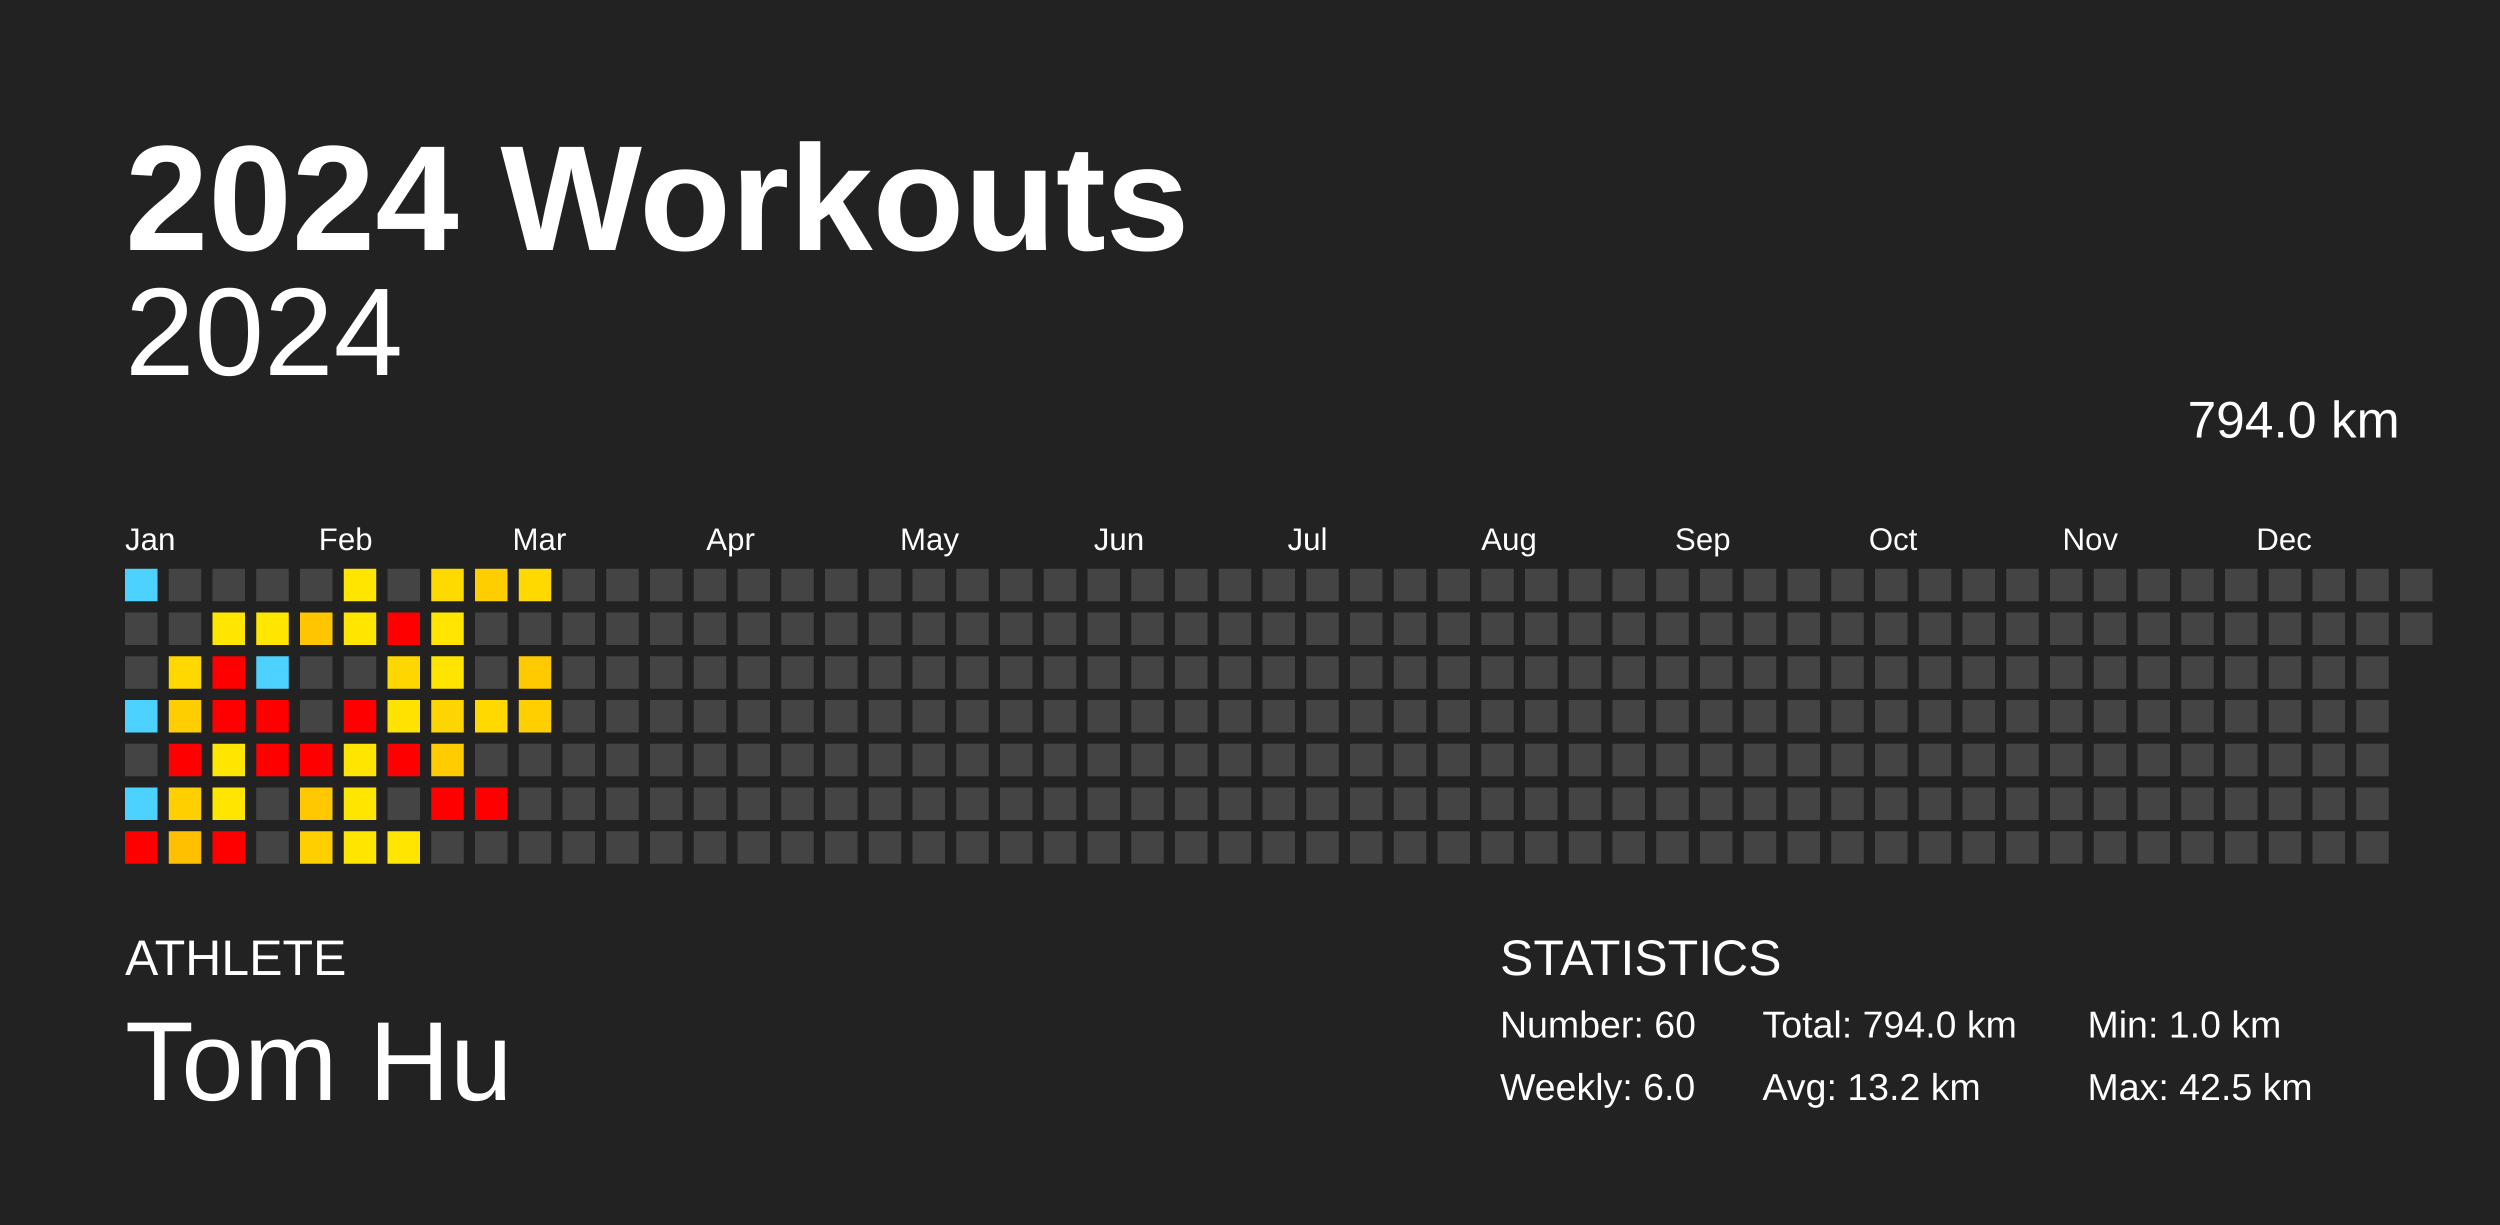
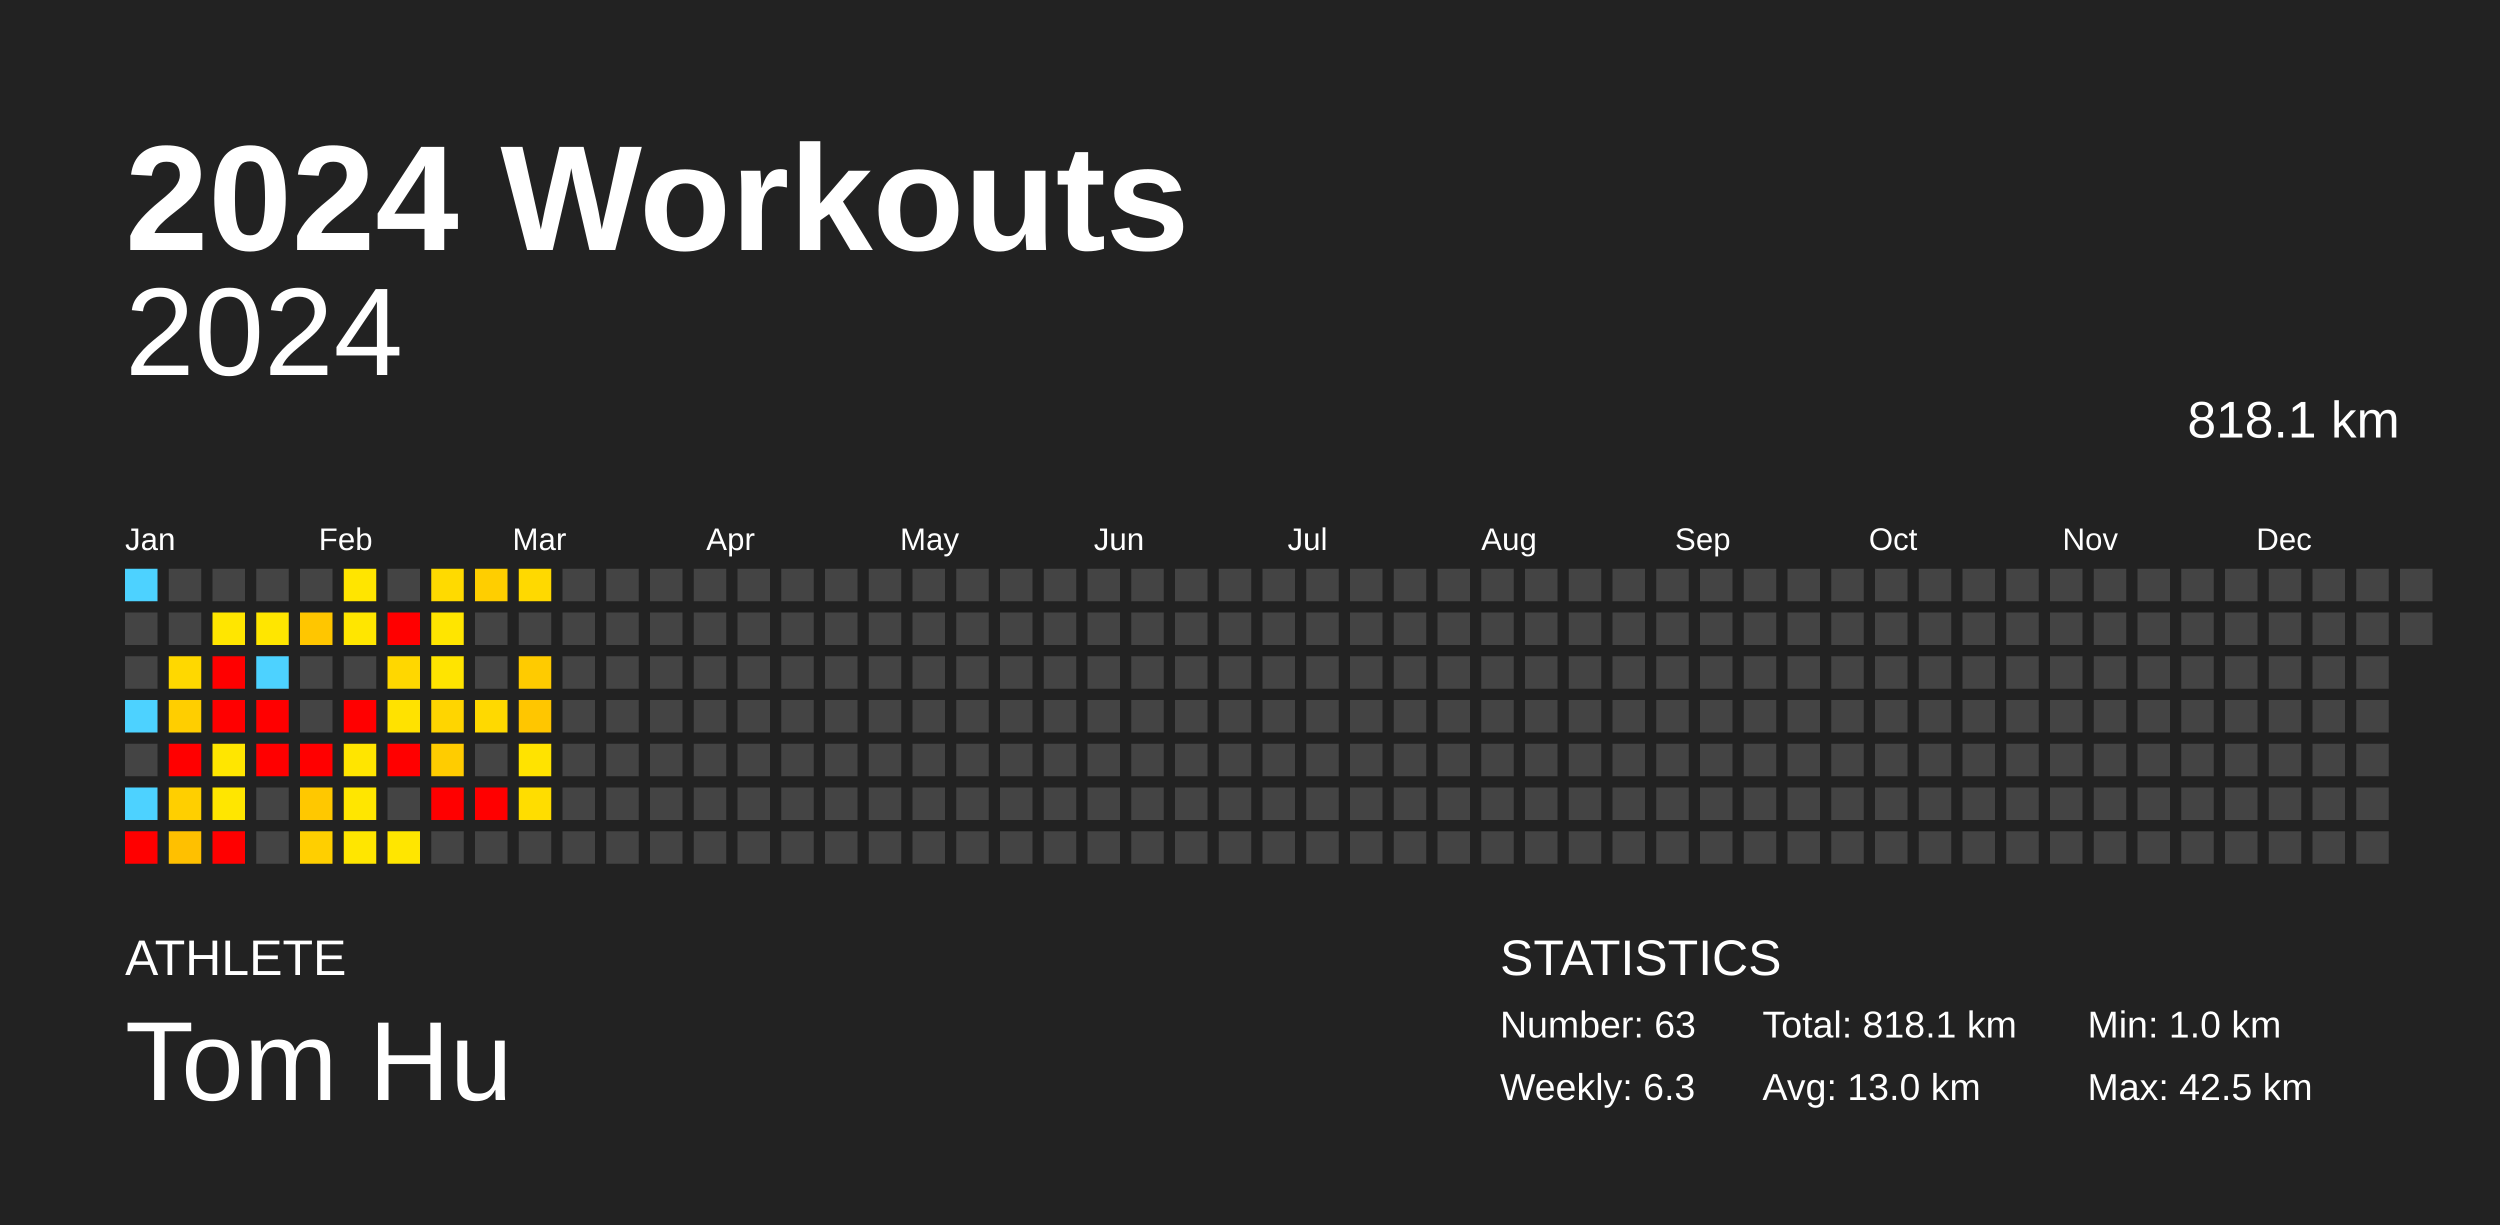
<svg xmlns="http://www.w3.org/2000/svg" baseProfile="full" height="98mm" version="1.1" viewBox="0,0,200,98" width="200mm">
  <defs />
  <rect fill="#222222" height="98" width="200" x="0" y="0" />
  <text fill="#FFFFFF" style="font-size:12px; font-family:Arial; font-weight:bold;" x="10" y="20">2024 Workouts</text>
  <text fill="#FFFFFF" style="font-size:4px; font-family:Arial" x="10" y="78">ATHLETE</text>
  <text fill="#FFFFFF" style="font-size:9px; font-family:Arial" x="10" y="88">Tom Hu</text>
  <text fill="#FFFFFF" style="font-size:4px; font-family:Arial" x="120" y="78">STATISTICS</text>
-   <text fill="#FFFFFF" style="font-size:3px; font-family:Arial" x="120" y="83">Number: 60</text>
-   <text fill="#FFFFFF" style="font-size:3px; font-family:Arial" x="120" y="88">Weekly: 6.0</text>
-   <text fill="#FFFFFF" style="font-size:3px; font-family:Arial" x="141" y="83">Total: 794.0 km</text>
-   <text fill="#FFFFFF" style="font-size:3px; font-family:Arial" x="141" y="88">Avg: 13.2 km</text>
+   <text fill="#FFFFFF" style="font-size:3px; font-family:Arial" x="120" y="83">Number: 63</text>
+   <text fill="#FFFFFF" style="font-size:3px; font-family:Arial" x="120" y="88">Weekly: 6.3</text>
+   <text fill="#FFFFFF" style="font-size:3px; font-family:Arial" x="141" y="83">Total: 818.1 km</text>
+   <text fill="#FFFFFF" style="font-size:3px; font-family:Arial" x="141" y="88">Avg: 13.0 km</text>
  <text fill="#FFFFFF" style="font-size:3px; font-family:Arial" x="167" y="83">Min: 1.0 km</text>
  <text fill="#FFFFFF" style="font-size:3px; font-family:Arial" x="167" y="88">Max: 42.5 km</text>
  <text alignment-baseline="hanging" fill="#FFFFFF" style="font-size:10.0px; font-family:Arial;" x="10" y="30">2024</text>
-   <text alignment-baseline="hanging" fill="#FFFFFF" style="font-size:4.125px; font-family:Arial;" x="175" y="35">794.0 km</text>
+   <text alignment-baseline="hanging" fill="#FFFFFF" style="font-size:4.125px; font-family:Arial;" x="175" y="35">818.1 km</text>
  <text fill="#FFFFFF" style="font-size:2.5px; font-family:Arial" x="10.0" y="44">Jan</text>
  <text fill="#FFFFFF" style="font-size:2.5px; font-family:Arial" x="25.5" y="44">Feb</text>
  <text fill="#FFFFFF" style="font-size:2.5px; font-family:Arial" x="41.0" y="44">Mar</text>
  <text fill="#FFFFFF" style="font-size:2.5px; font-family:Arial" x="56.5" y="44">Apr</text>
  <text fill="#FFFFFF" style="font-size:2.5px; font-family:Arial" x="72.0" y="44">May</text>
  <text fill="#FFFFFF" style="font-size:2.5px; font-family:Arial" x="87.5" y="44">Jun</text>
  <text fill="#FFFFFF" style="font-size:2.5px; font-family:Arial" x="103.0" y="44">Jul</text>
  <text fill="#FFFFFF" style="font-size:2.5px; font-family:Arial" x="118.5" y="44">Aug</text>
  <text fill="#FFFFFF" style="font-size:2.5px; font-family:Arial" x="134.0" y="44">Sep</text>
  <text fill="#FFFFFF" style="font-size:2.5px; font-family:Arial" x="149.5" y="44">Oct</text>
  <text fill="#FFFFFF" style="font-size:2.5px; font-family:Arial" x="165.0" y="44">Nov</text>
  <text fill="#FFFFFF" style="font-size:2.5px; font-family:Arial" x="180.5" y="44">Dec</text>
  <rect fill="#4dd2ff" height="2.6" width="2.6" x="10.0" y="45.5" />
  <rect fill="#444444" height="2.6" width="2.6" x="10.0" y="49.0" />
  <rect fill="#444444" height="2.6" width="2.6" x="10.0" y="52.5" />
  <rect fill="#4dd2ff" height="2.6" width="2.6" x="10.0" y="56.0" />
  <rect fill="#444444" height="2.6" width="2.6" x="10.0" y="59.5" />
  <rect fill="#4dd2ff" height="2.6" width="2.6" x="10.0" y="63.0" />
  <rect fill="red" height="2.6" width="2.6" x="10.0" y="66.5" />
  <rect fill="#444444" height="2.6" width="2.6" x="13.5" y="45.5" />
  <rect fill="#444444" height="2.6" width="2.6" x="13.5" y="49.0" />
  <rect fill="#ffd800" height="2.6" width="2.6" x="13.5" y="52.5" />
  <rect fill="#ffce00" height="2.6" width="2.6" x="13.5" y="56.0" />
  <rect fill="red" height="2.6" width="2.6" x="13.5" y="59.5" />
  <rect fill="#ffcf00" height="2.6" width="2.6" x="13.5" y="63.0" />
  <rect fill="#ffc000" height="2.6" width="2.6" x="13.5" y="66.5" />
  <rect fill="#444444" height="2.6" width="2.6" x="17.0" y="45.5" />
  <rect fill="#ffe600" height="2.6" width="2.6" x="17.0" y="49.0" />
  <rect fill="red" height="2.6" width="2.6" x="17.0" y="52.5" />
  <rect fill="red" height="2.6" width="2.6" x="17.0" y="56.0" />
  <rect fill="#ffe600" height="2.6" width="2.6" x="17.0" y="59.5" />
  <rect fill="#ffe600" height="2.6" width="2.6" x="17.0" y="63.0" />
  <rect fill="red" height="2.6" width="2.6" x="17.0" y="66.5" />
  <rect fill="#444444" height="2.6" width="2.6" x="20.5" y="45.5" />
  <rect fill="#ffe600" height="2.6" width="2.6" x="20.5" y="49.0" />
  <rect fill="#4dd2ff" height="2.6" width="2.6" x="20.5" y="52.5" />
  <rect fill="red" height="2.6" width="2.6" x="20.5" y="56.0" />
  <rect fill="red" height="2.6" width="2.6" x="20.5" y="59.5" />
  <rect fill="#444444" height="2.6" width="2.6" x="20.5" y="63.0" />
  <rect fill="#444444" height="2.6" width="2.6" x="20.5" y="66.5" />
  <rect fill="#444444" height="2.6" width="2.6" x="24.0" y="45.5" />
  <rect fill="#ffc600" height="2.6" width="2.6" x="24.0" y="49.0" />
  <rect fill="#444444" height="2.6" width="2.6" x="24.0" y="52.5" />
  <rect fill="#444444" height="2.6" width="2.6" x="24.0" y="56.0" />
  <rect fill="red" height="2.6" width="2.6" x="24.0" y="59.5" />
  <rect fill="#ffc800" height="2.6" width="2.6" x="24.0" y="63.0" />
  <rect fill="#ffcf00" height="2.6" width="2.6" x="24.0" y="66.5" />
  <rect fill="#ffe500" height="2.6" width="2.6" x="27.5" y="45.5" />
  <rect fill="#ffe600" height="2.6" width="2.6" x="27.5" y="49.0" />
  <rect fill="#444444" height="2.6" width="2.6" x="27.5" y="52.5" />
  <rect fill="red" height="2.6" width="2.6" x="27.5" y="56.0" />
  <rect fill="#ffe500" height="2.6" width="2.6" x="27.5" y="59.5" />
  <rect fill="#ffe600" height="2.6" width="2.6" x="27.5" y="63.0" />
  <rect fill="#ffe600" height="2.6" width="2.6" x="27.5" y="66.5" />
  <rect fill="#444444" height="2.6" width="2.6" x="31.0" y="45.5" />
  <rect fill="red" height="2.6" width="2.6" x="31.0" y="49.0" />
  <rect fill="#ffd700" height="2.6" width="2.6" x="31.0" y="52.5" />
  <rect fill="#ffe200" height="2.6" width="2.6" x="31.0" y="56.0" />
  <rect fill="red" height="2.6" width="2.6" x="31.0" y="59.5" />
  <rect fill="#444444" height="2.6" width="2.6" x="31.0" y="63.0" />
  <rect fill="#ffe600" height="2.6" width="2.6" x="31.0" y="66.5" />
  <rect fill="#ffda00" height="2.6" width="2.6" x="34.5" y="45.5" />
  <rect fill="#ffe500" height="2.6" width="2.6" x="34.5" y="49.0" />
  <rect fill="#ffe400" height="2.6" width="2.6" x="34.5" y="52.5" />
  <rect fill="#ffd500" height="2.6" width="2.6" x="34.5" y="56.0" />
  <rect fill="#ffcc00" height="2.6" width="2.6" x="34.5" y="59.5" />
  <rect fill="red" height="2.6" width="2.6" x="34.5" y="63.0" />
  <rect fill="#444444" height="2.6" width="2.6" x="34.5" y="66.5" />
  <rect fill="#ffce00" height="2.6" width="2.6" x="38.0" y="45.5" />
  <rect fill="#444444" height="2.6" width="2.6" x="38.0" y="49.0" />
  <rect fill="#444444" height="2.6" width="2.6" x="38.0" y="52.5" />
  <rect fill="#ffd900" height="2.6" width="2.6" x="38.0" y="56.0" />
  <rect fill="#444444" height="2.6" width="2.6" x="38.0" y="59.5" />
  <rect fill="red" height="2.6" width="2.6" x="38.0" y="63.0" />
  <rect fill="#444444" height="2.6" width="2.6" x="38.0" y="66.5" />
  <rect fill="#ffd900" height="2.6" width="2.6" x="41.5" y="45.5" />
  <rect fill="#444444" height="2.6" width="2.6" x="41.5" y="49.0" />
  <rect fill="#ffcb00" height="2.6" width="2.6" x="41.5" y="52.5" />
-   <rect fill="#ffcf00" height="2.6" width="2.6" x="41.5" y="56.0" />
-   <rect fill="#444444" height="2.6" width="2.6" x="41.5" y="59.5" />
-   <rect fill="#444444" height="2.6" width="2.6" x="41.5" y="63.0" />
+   <rect fill="#ffc600" height="2.6" width="2.6" x="41.5" y="56.0" />
+   <rect fill="#ffe300" height="2.6" width="2.6" x="41.5" y="59.5" />
+   <rect fill="#ffdd00" height="2.6" width="2.6" x="41.5" y="63.0" />
  <rect fill="#444444" height="2.6" width="2.6" x="41.5" y="66.5" />
  <rect fill="#444444" height="2.6" width="2.6" x="45.0" y="45.5" />
  <rect fill="#444444" height="2.6" width="2.6" x="45.0" y="49.0" />
  <rect fill="#444444" height="2.6" width="2.6" x="45.0" y="52.5" />
  <rect fill="#444444" height="2.6" width="2.6" x="45.0" y="56.0" />
  <rect fill="#444444" height="2.6" width="2.6" x="45.0" y="59.5" />
  <rect fill="#444444" height="2.6" width="2.6" x="45.0" y="63.0" />
  <rect fill="#444444" height="2.6" width="2.6" x="45.0" y="66.5" />
  <rect fill="#444444" height="2.6" width="2.6" x="48.5" y="45.5" />
  <rect fill="#444444" height="2.6" width="2.6" x="48.5" y="49.0" />
  <rect fill="#444444" height="2.6" width="2.6" x="48.5" y="52.5" />
  <rect fill="#444444" height="2.6" width="2.6" x="48.5" y="56.0" />
  <rect fill="#444444" height="2.6" width="2.6" x="48.5" y="59.5" />
  <rect fill="#444444" height="2.6" width="2.6" x="48.5" y="63.0" />
  <rect fill="#444444" height="2.6" width="2.6" x="48.5" y="66.5" />
  <rect fill="#444444" height="2.6" width="2.6" x="52.0" y="45.5" />
  <rect fill="#444444" height="2.6" width="2.6" x="52.0" y="49.0" />
  <rect fill="#444444" height="2.6" width="2.6" x="52.0" y="52.5" />
  <rect fill="#444444" height="2.6" width="2.6" x="52.0" y="56.0" />
  <rect fill="#444444" height="2.6" width="2.6" x="52.0" y="59.5" />
  <rect fill="#444444" height="2.6" width="2.6" x="52.0" y="63.0" />
  <rect fill="#444444" height="2.6" width="2.6" x="52.0" y="66.5" />
  <rect fill="#444444" height="2.6" width="2.6" x="55.5" y="45.5" />
  <rect fill="#444444" height="2.6" width="2.6" x="55.5" y="49.0" />
  <rect fill="#444444" height="2.6" width="2.6" x="55.5" y="52.5" />
  <rect fill="#444444" height="2.6" width="2.6" x="55.5" y="56.0" />
  <rect fill="#444444" height="2.6" width="2.6" x="55.5" y="59.5" />
  <rect fill="#444444" height="2.6" width="2.6" x="55.5" y="63.0" />
  <rect fill="#444444" height="2.6" width="2.6" x="55.5" y="66.5" />
  <rect fill="#444444" height="2.6" width="2.6" x="59.0" y="45.5" />
  <rect fill="#444444" height="2.6" width="2.6" x="59.0" y="49.0" />
  <rect fill="#444444" height="2.6" width="2.6" x="59.0" y="52.5" />
  <rect fill="#444444" height="2.6" width="2.6" x="59.0" y="56.0" />
  <rect fill="#444444" height="2.6" width="2.6" x="59.0" y="59.5" />
  <rect fill="#444444" height="2.6" width="2.6" x="59.0" y="63.0" />
  <rect fill="#444444" height="2.6" width="2.6" x="59.0" y="66.5" />
  <rect fill="#444444" height="2.6" width="2.6" x="62.5" y="45.5" />
  <rect fill="#444444" height="2.6" width="2.6" x="62.5" y="49.0" />
  <rect fill="#444444" height="2.6" width="2.6" x="62.5" y="52.5" />
  <rect fill="#444444" height="2.6" width="2.6" x="62.5" y="56.0" />
  <rect fill="#444444" height="2.6" width="2.6" x="62.5" y="59.5" />
  <rect fill="#444444" height="2.6" width="2.6" x="62.5" y="63.0" />
  <rect fill="#444444" height="2.6" width="2.6" x="62.5" y="66.5" />
  <rect fill="#444444" height="2.6" width="2.6" x="66.0" y="45.5" />
  <rect fill="#444444" height="2.6" width="2.6" x="66.0" y="49.0" />
  <rect fill="#444444" height="2.6" width="2.6" x="66.0" y="52.5" />
  <rect fill="#444444" height="2.6" width="2.6" x="66.0" y="56.0" />
  <rect fill="#444444" height="2.6" width="2.6" x="66.0" y="59.5" />
  <rect fill="#444444" height="2.6" width="2.6" x="66.0" y="63.0" />
  <rect fill="#444444" height="2.6" width="2.6" x="66.0" y="66.5" />
  <rect fill="#444444" height="2.6" width="2.6" x="69.5" y="45.5" />
  <rect fill="#444444" height="2.6" width="2.6" x="69.5" y="49.0" />
  <rect fill="#444444" height="2.6" width="2.6" x="69.5" y="52.5" />
  <rect fill="#444444" height="2.6" width="2.6" x="69.5" y="56.0" />
  <rect fill="#444444" height="2.6" width="2.6" x="69.5" y="59.5" />
  <rect fill="#444444" height="2.6" width="2.6" x="69.5" y="63.0" />
  <rect fill="#444444" height="2.6" width="2.6" x="69.5" y="66.5" />
  <rect fill="#444444" height="2.6" width="2.6" x="73.0" y="45.5" />
  <rect fill="#444444" height="2.6" width="2.6" x="73.0" y="49.0" />
  <rect fill="#444444" height="2.6" width="2.6" x="73.0" y="52.5" />
  <rect fill="#444444" height="2.6" width="2.6" x="73.0" y="56.0" />
  <rect fill="#444444" height="2.6" width="2.6" x="73.0" y="59.5" />
  <rect fill="#444444" height="2.6" width="2.6" x="73.0" y="63.0" />
  <rect fill="#444444" height="2.6" width="2.6" x="73.0" y="66.5" />
  <rect fill="#444444" height="2.6" width="2.6" x="76.5" y="45.5" />
  <rect fill="#444444" height="2.6" width="2.6" x="76.5" y="49.0" />
  <rect fill="#444444" height="2.6" width="2.6" x="76.5" y="52.5" />
  <rect fill="#444444" height="2.6" width="2.6" x="76.5" y="56.0" />
  <rect fill="#444444" height="2.6" width="2.6" x="76.5" y="59.5" />
  <rect fill="#444444" height="2.6" width="2.6" x="76.5" y="63.0" />
  <rect fill="#444444" height="2.6" width="2.6" x="76.5" y="66.5" />
  <rect fill="#444444" height="2.6" width="2.6" x="80.0" y="45.5" />
  <rect fill="#444444" height="2.6" width="2.6" x="80.0" y="49.0" />
  <rect fill="#444444" height="2.6" width="2.6" x="80.0" y="52.5" />
  <rect fill="#444444" height="2.6" width="2.6" x="80.0" y="56.0" />
  <rect fill="#444444" height="2.6" width="2.6" x="80.0" y="59.5" />
  <rect fill="#444444" height="2.6" width="2.6" x="80.0" y="63.0" />
  <rect fill="#444444" height="2.6" width="2.6" x="80.0" y="66.5" />
  <rect fill="#444444" height="2.6" width="2.6" x="83.5" y="45.5" />
  <rect fill="#444444" height="2.6" width="2.6" x="83.5" y="49.0" />
  <rect fill="#444444" height="2.6" width="2.6" x="83.5" y="52.5" />
  <rect fill="#444444" height="2.6" width="2.6" x="83.5" y="56.0" />
  <rect fill="#444444" height="2.6" width="2.6" x="83.5" y="59.5" />
  <rect fill="#444444" height="2.6" width="2.6" x="83.5" y="63.0" />
  <rect fill="#444444" height="2.6" width="2.6" x="83.5" y="66.5" />
  <rect fill="#444444" height="2.6" width="2.6" x="87.0" y="45.5" />
  <rect fill="#444444" height="2.6" width="2.6" x="87.0" y="49.0" />
  <rect fill="#444444" height="2.6" width="2.6" x="87.0" y="52.5" />
  <rect fill="#444444" height="2.6" width="2.6" x="87.0" y="56.0" />
  <rect fill="#444444" height="2.6" width="2.6" x="87.0" y="59.5" />
  <rect fill="#444444" height="2.6" width="2.6" x="87.0" y="63.0" />
  <rect fill="#444444" height="2.6" width="2.6" x="87.0" y="66.5" />
  <rect fill="#444444" height="2.6" width="2.6" x="90.5" y="45.5" />
  <rect fill="#444444" height="2.6" width="2.6" x="90.5" y="49.0" />
  <rect fill="#444444" height="2.6" width="2.6" x="90.5" y="52.5" />
  <rect fill="#444444" height="2.6" width="2.6" x="90.5" y="56.0" />
  <rect fill="#444444" height="2.6" width="2.6" x="90.5" y="59.5" />
  <rect fill="#444444" height="2.6" width="2.6" x="90.5" y="63.0" />
  <rect fill="#444444" height="2.6" width="2.6" x="90.5" y="66.5" />
  <rect fill="#444444" height="2.6" width="2.6" x="94.0" y="45.5" />
  <rect fill="#444444" height="2.6" width="2.6" x="94.0" y="49.0" />
  <rect fill="#444444" height="2.6" width="2.6" x="94.0" y="52.5" />
  <rect fill="#444444" height="2.6" width="2.6" x="94.0" y="56.0" />
  <rect fill="#444444" height="2.6" width="2.6" x="94.0" y="59.5" />
  <rect fill="#444444" height="2.6" width="2.6" x="94.0" y="63.0" />
  <rect fill="#444444" height="2.6" width="2.6" x="94.0" y="66.5" />
  <rect fill="#444444" height="2.6" width="2.6" x="97.5" y="45.5" />
  <rect fill="#444444" height="2.6" width="2.6" x="97.5" y="49.0" />
  <rect fill="#444444" height="2.6" width="2.6" x="97.5" y="52.5" />
  <rect fill="#444444" height="2.6" width="2.6" x="97.5" y="56.0" />
  <rect fill="#444444" height="2.6" width="2.6" x="97.5" y="59.5" />
  <rect fill="#444444" height="2.6" width="2.6" x="97.5" y="63.0" />
  <rect fill="#444444" height="2.6" width="2.6" x="97.5" y="66.5" />
  <rect fill="#444444" height="2.6" width="2.6" x="101.0" y="45.5" />
  <rect fill="#444444" height="2.6" width="2.6" x="101.0" y="49.0" />
  <rect fill="#444444" height="2.6" width="2.6" x="101.0" y="52.5" />
  <rect fill="#444444" height="2.6" width="2.6" x="101.0" y="56.0" />
  <rect fill="#444444" height="2.6" width="2.6" x="101.0" y="59.5" />
  <rect fill="#444444" height="2.6" width="2.6" x="101.0" y="63.0" />
  <rect fill="#444444" height="2.6" width="2.6" x="101.0" y="66.5" />
  <rect fill="#444444" height="2.6" width="2.6" x="104.5" y="45.5" />
  <rect fill="#444444" height="2.6" width="2.6" x="104.5" y="49.0" />
  <rect fill="#444444" height="2.6" width="2.6" x="104.5" y="52.5" />
  <rect fill="#444444" height="2.6" width="2.6" x="104.5" y="56.0" />
  <rect fill="#444444" height="2.6" width="2.6" x="104.5" y="59.5" />
  <rect fill="#444444" height="2.6" width="2.6" x="104.5" y="63.0" />
  <rect fill="#444444" height="2.6" width="2.6" x="104.5" y="66.5" />
  <rect fill="#444444" height="2.6" width="2.6" x="108.0" y="45.5" />
  <rect fill="#444444" height="2.6" width="2.6" x="108.0" y="49.0" />
  <rect fill="#444444" height="2.6" width="2.6" x="108.0" y="52.5" />
  <rect fill="#444444" height="2.6" width="2.6" x="108.0" y="56.0" />
  <rect fill="#444444" height="2.6" width="2.6" x="108.0" y="59.5" />
  <rect fill="#444444" height="2.6" width="2.6" x="108.0" y="63.0" />
  <rect fill="#444444" height="2.6" width="2.6" x="108.0" y="66.5" />
  <rect fill="#444444" height="2.6" width="2.6" x="111.5" y="45.5" />
  <rect fill="#444444" height="2.6" width="2.6" x="111.5" y="49.0" />
  <rect fill="#444444" height="2.6" width="2.6" x="111.5" y="52.5" />
  <rect fill="#444444" height="2.6" width="2.6" x="111.5" y="56.0" />
  <rect fill="#444444" height="2.6" width="2.6" x="111.5" y="59.5" />
  <rect fill="#444444" height="2.6" width="2.6" x="111.5" y="63.0" />
  <rect fill="#444444" height="2.6" width="2.6" x="111.5" y="66.5" />
  <rect fill="#444444" height="2.6" width="2.6" x="115.0" y="45.5" />
  <rect fill="#444444" height="2.6" width="2.6" x="115.0" y="49.0" />
  <rect fill="#444444" height="2.6" width="2.6" x="115.0" y="52.5" />
  <rect fill="#444444" height="2.6" width="2.6" x="115.0" y="56.0" />
  <rect fill="#444444" height="2.6" width="2.6" x="115.0" y="59.5" />
  <rect fill="#444444" height="2.6" width="2.6" x="115.0" y="63.0" />
  <rect fill="#444444" height="2.6" width="2.6" x="115.0" y="66.5" />
  <rect fill="#444444" height="2.6" width="2.6" x="118.5" y="45.5" />
  <rect fill="#444444" height="2.6" width="2.6" x="118.5" y="49.0" />
  <rect fill="#444444" height="2.6" width="2.6" x="118.5" y="52.5" />
  <rect fill="#444444" height="2.6" width="2.6" x="118.5" y="56.0" />
  <rect fill="#444444" height="2.6" width="2.6" x="118.5" y="59.5" />
  <rect fill="#444444" height="2.6" width="2.6" x="118.5" y="63.0" />
  <rect fill="#444444" height="2.6" width="2.6" x="118.5" y="66.5" />
  <rect fill="#444444" height="2.6" width="2.6" x="122.0" y="45.5" />
  <rect fill="#444444" height="2.6" width="2.6" x="122.0" y="49.0" />
  <rect fill="#444444" height="2.6" width="2.6" x="122.0" y="52.5" />
  <rect fill="#444444" height="2.6" width="2.6" x="122.0" y="56.0" />
  <rect fill="#444444" height="2.6" width="2.6" x="122.0" y="59.5" />
  <rect fill="#444444" height="2.6" width="2.6" x="122.0" y="63.0" />
  <rect fill="#444444" height="2.6" width="2.6" x="122.0" y="66.5" />
  <rect fill="#444444" height="2.6" width="2.6" x="125.5" y="45.5" />
  <rect fill="#444444" height="2.6" width="2.6" x="125.5" y="49.0" />
  <rect fill="#444444" height="2.6" width="2.6" x="125.5" y="52.5" />
  <rect fill="#444444" height="2.6" width="2.6" x="125.5" y="56.0" />
  <rect fill="#444444" height="2.6" width="2.6" x="125.5" y="59.5" />
  <rect fill="#444444" height="2.6" width="2.6" x="125.5" y="63.0" />
  <rect fill="#444444" height="2.6" width="2.6" x="125.5" y="66.5" />
  <rect fill="#444444" height="2.6" width="2.6" x="129.0" y="45.5" />
  <rect fill="#444444" height="2.6" width="2.6" x="129.0" y="49.0" />
  <rect fill="#444444" height="2.6" width="2.6" x="129.0" y="52.5" />
  <rect fill="#444444" height="2.6" width="2.6" x="129.0" y="56.0" />
  <rect fill="#444444" height="2.6" width="2.6" x="129.0" y="59.5" />
  <rect fill="#444444" height="2.6" width="2.6" x="129.0" y="63.0" />
  <rect fill="#444444" height="2.6" width="2.6" x="129.0" y="66.5" />
  <rect fill="#444444" height="2.6" width="2.6" x="132.5" y="45.5" />
  <rect fill="#444444" height="2.6" width="2.6" x="132.5" y="49.0" />
  <rect fill="#444444" height="2.6" width="2.6" x="132.5" y="52.5" />
  <rect fill="#444444" height="2.6" width="2.6" x="132.5" y="56.0" />
  <rect fill="#444444" height="2.6" width="2.6" x="132.5" y="59.5" />
  <rect fill="#444444" height="2.6" width="2.6" x="132.5" y="63.0" />
  <rect fill="#444444" height="2.6" width="2.6" x="132.5" y="66.5" />
  <rect fill="#444444" height="2.6" width="2.6" x="136.0" y="45.5" />
  <rect fill="#444444" height="2.6" width="2.6" x="136.0" y="49.0" />
  <rect fill="#444444" height="2.6" width="2.6" x="136.0" y="52.5" />
  <rect fill="#444444" height="2.6" width="2.6" x="136.0" y="56.0" />
  <rect fill="#444444" height="2.6" width="2.6" x="136.0" y="59.5" />
  <rect fill="#444444" height="2.6" width="2.6" x="136.0" y="63.0" />
  <rect fill="#444444" height="2.6" width="2.6" x="136.0" y="66.5" />
  <rect fill="#444444" height="2.6" width="2.6" x="139.5" y="45.5" />
  <rect fill="#444444" height="2.6" width="2.6" x="139.5" y="49.0" />
  <rect fill="#444444" height="2.6" width="2.6" x="139.5" y="52.5" />
  <rect fill="#444444" height="2.6" width="2.6" x="139.5" y="56.0" />
  <rect fill="#444444" height="2.6" width="2.6" x="139.5" y="59.5" />
  <rect fill="#444444" height="2.6" width="2.6" x="139.5" y="63.0" />
  <rect fill="#444444" height="2.6" width="2.6" x="139.5" y="66.5" />
  <rect fill="#444444" height="2.6" width="2.6" x="143.0" y="45.5" />
  <rect fill="#444444" height="2.6" width="2.6" x="143.0" y="49.0" />
  <rect fill="#444444" height="2.6" width="2.6" x="143.0" y="52.5" />
  <rect fill="#444444" height="2.6" width="2.6" x="143.0" y="56.0" />
  <rect fill="#444444" height="2.6" width="2.6" x="143.0" y="59.5" />
  <rect fill="#444444" height="2.6" width="2.6" x="143.0" y="63.0" />
  <rect fill="#444444" height="2.6" width="2.6" x="143.0" y="66.5" />
  <rect fill="#444444" height="2.6" width="2.6" x="146.5" y="45.5" />
  <rect fill="#444444" height="2.6" width="2.6" x="146.5" y="49.0" />
  <rect fill="#444444" height="2.6" width="2.6" x="146.5" y="52.5" />
  <rect fill="#444444" height="2.6" width="2.6" x="146.5" y="56.0" />
  <rect fill="#444444" height="2.6" width="2.6" x="146.5" y="59.5" />
  <rect fill="#444444" height="2.6" width="2.6" x="146.5" y="63.0" />
  <rect fill="#444444" height="2.6" width="2.6" x="146.5" y="66.5" />
  <rect fill="#444444" height="2.6" width="2.6" x="150.0" y="45.5" />
  <rect fill="#444444" height="2.6" width="2.6" x="150.0" y="49.0" />
  <rect fill="#444444" height="2.6" width="2.6" x="150.0" y="52.5" />
  <rect fill="#444444" height="2.6" width="2.6" x="150.0" y="56.0" />
  <rect fill="#444444" height="2.6" width="2.6" x="150.0" y="59.5" />
  <rect fill="#444444" height="2.6" width="2.6" x="150.0" y="63.0" />
  <rect fill="#444444" height="2.6" width="2.6" x="150.0" y="66.5" />
  <rect fill="#444444" height="2.6" width="2.6" x="153.5" y="45.5" />
  <rect fill="#444444" height="2.6" width="2.6" x="153.5" y="49.0" />
  <rect fill="#444444" height="2.6" width="2.6" x="153.5" y="52.5" />
  <rect fill="#444444" height="2.6" width="2.6" x="153.5" y="56.0" />
  <rect fill="#444444" height="2.6" width="2.6" x="153.5" y="59.5" />
  <rect fill="#444444" height="2.6" width="2.6" x="153.5" y="63.0" />
  <rect fill="#444444" height="2.6" width="2.6" x="153.5" y="66.5" />
  <rect fill="#444444" height="2.6" width="2.6" x="157.0" y="45.5" />
  <rect fill="#444444" height="2.6" width="2.6" x="157.0" y="49.0" />
  <rect fill="#444444" height="2.6" width="2.6" x="157.0" y="52.5" />
  <rect fill="#444444" height="2.6" width="2.6" x="157.0" y="56.0" />
  <rect fill="#444444" height="2.6" width="2.6" x="157.0" y="59.5" />
  <rect fill="#444444" height="2.6" width="2.6" x="157.0" y="63.0" />
  <rect fill="#444444" height="2.6" width="2.6" x="157.0" y="66.5" />
  <rect fill="#444444" height="2.6" width="2.6" x="160.5" y="45.5" />
  <rect fill="#444444" height="2.6" width="2.6" x="160.5" y="49.0" />
  <rect fill="#444444" height="2.6" width="2.6" x="160.5" y="52.5" />
  <rect fill="#444444" height="2.6" width="2.6" x="160.5" y="56.0" />
  <rect fill="#444444" height="2.6" width="2.6" x="160.5" y="59.5" />
  <rect fill="#444444" height="2.6" width="2.6" x="160.5" y="63.0" />
  <rect fill="#444444" height="2.6" width="2.6" x="160.5" y="66.5" />
  <rect fill="#444444" height="2.6" width="2.6" x="164.0" y="45.5" />
  <rect fill="#444444" height="2.6" width="2.6" x="164.0" y="49.0" />
  <rect fill="#444444" height="2.6" width="2.6" x="164.0" y="52.5" />
  <rect fill="#444444" height="2.6" width="2.6" x="164.0" y="56.0" />
  <rect fill="#444444" height="2.6" width="2.6" x="164.0" y="59.5" />
  <rect fill="#444444" height="2.6" width="2.6" x="164.0" y="63.0" />
  <rect fill="#444444" height="2.6" width="2.6" x="164.0" y="66.5" />
  <rect fill="#444444" height="2.6" width="2.6" x="167.5" y="45.5" />
  <rect fill="#444444" height="2.6" width="2.6" x="167.5" y="49.0" />
  <rect fill="#444444" height="2.6" width="2.6" x="167.5" y="52.5" />
  <rect fill="#444444" height="2.6" width="2.6" x="167.5" y="56.0" />
  <rect fill="#444444" height="2.6" width="2.6" x="167.5" y="59.5" />
  <rect fill="#444444" height="2.6" width="2.6" x="167.5" y="63.0" />
  <rect fill="#444444" height="2.6" width="2.6" x="167.5" y="66.5" />
  <rect fill="#444444" height="2.6" width="2.6" x="171.0" y="45.5" />
  <rect fill="#444444" height="2.6" width="2.6" x="171.0" y="49.0" />
  <rect fill="#444444" height="2.6" width="2.6" x="171.0" y="52.5" />
  <rect fill="#444444" height="2.6" width="2.6" x="171.0" y="56.0" />
  <rect fill="#444444" height="2.6" width="2.6" x="171.0" y="59.5" />
  <rect fill="#444444" height="2.6" width="2.6" x="171.0" y="63.0" />
  <rect fill="#444444" height="2.6" width="2.6" x="171.0" y="66.5" />
  <rect fill="#444444" height="2.6" width="2.6" x="174.5" y="45.5" />
  <rect fill="#444444" height="2.6" width="2.6" x="174.5" y="49.0" />
  <rect fill="#444444" height="2.6" width="2.6" x="174.5" y="52.5" />
  <rect fill="#444444" height="2.6" width="2.6" x="174.5" y="56.0" />
  <rect fill="#444444" height="2.6" width="2.6" x="174.5" y="59.5" />
  <rect fill="#444444" height="2.6" width="2.6" x="174.5" y="63.0" />
  <rect fill="#444444" height="2.6" width="2.6" x="174.5" y="66.5" />
  <rect fill="#444444" height="2.6" width="2.6" x="178.0" y="45.5" />
  <rect fill="#444444" height="2.6" width="2.6" x="178.0" y="49.0" />
  <rect fill="#444444" height="2.6" width="2.6" x="178.0" y="52.5" />
  <rect fill="#444444" height="2.6" width="2.6" x="178.0" y="56.0" />
  <rect fill="#444444" height="2.6" width="2.6" x="178.0" y="59.5" />
  <rect fill="#444444" height="2.6" width="2.6" x="178.0" y="63.0" />
  <rect fill="#444444" height="2.6" width="2.6" x="178.0" y="66.5" />
  <rect fill="#444444" height="2.6" width="2.6" x="181.5" y="45.5" />
  <rect fill="#444444" height="2.6" width="2.6" x="181.5" y="49.0" />
  <rect fill="#444444" height="2.6" width="2.6" x="181.5" y="52.5" />
  <rect fill="#444444" height="2.6" width="2.6" x="181.5" y="56.0" />
  <rect fill="#444444" height="2.6" width="2.6" x="181.5" y="59.5" />
  <rect fill="#444444" height="2.6" width="2.6" x="181.5" y="63.0" />
  <rect fill="#444444" height="2.6" width="2.6" x="181.5" y="66.5" />
  <rect fill="#444444" height="2.6" width="2.6" x="185.0" y="45.5" />
  <rect fill="#444444" height="2.6" width="2.6" x="185.0" y="49.0" />
  <rect fill="#444444" height="2.6" width="2.6" x="185.0" y="52.5" />
  <rect fill="#444444" height="2.6" width="2.6" x="185.0" y="56.0" />
  <rect fill="#444444" height="2.6" width="2.6" x="185.0" y="59.5" />
  <rect fill="#444444" height="2.6" width="2.6" x="185.0" y="63.0" />
  <rect fill="#444444" height="2.6" width="2.6" x="185.0" y="66.5" />
  <rect fill="#444444" height="2.6" width="2.6" x="188.5" y="45.5" />
  <rect fill="#444444" height="2.6" width="2.6" x="188.5" y="49.0" />
  <rect fill="#444444" height="2.6" width="2.6" x="188.5" y="52.5" />
  <rect fill="#444444" height="2.6" width="2.6" x="188.5" y="56.0" />
  <rect fill="#444444" height="2.6" width="2.6" x="188.5" y="59.5" />
  <rect fill="#444444" height="2.6" width="2.6" x="188.5" y="63.0" />
  <rect fill="#444444" height="2.6" width="2.6" x="188.5" y="66.5" />
  <rect fill="#444444" height="2.6" width="2.6" x="192.0" y="45.5" />
  <rect fill="#444444" height="2.6" width="2.6" x="192.0" y="49.0" />
</svg>
